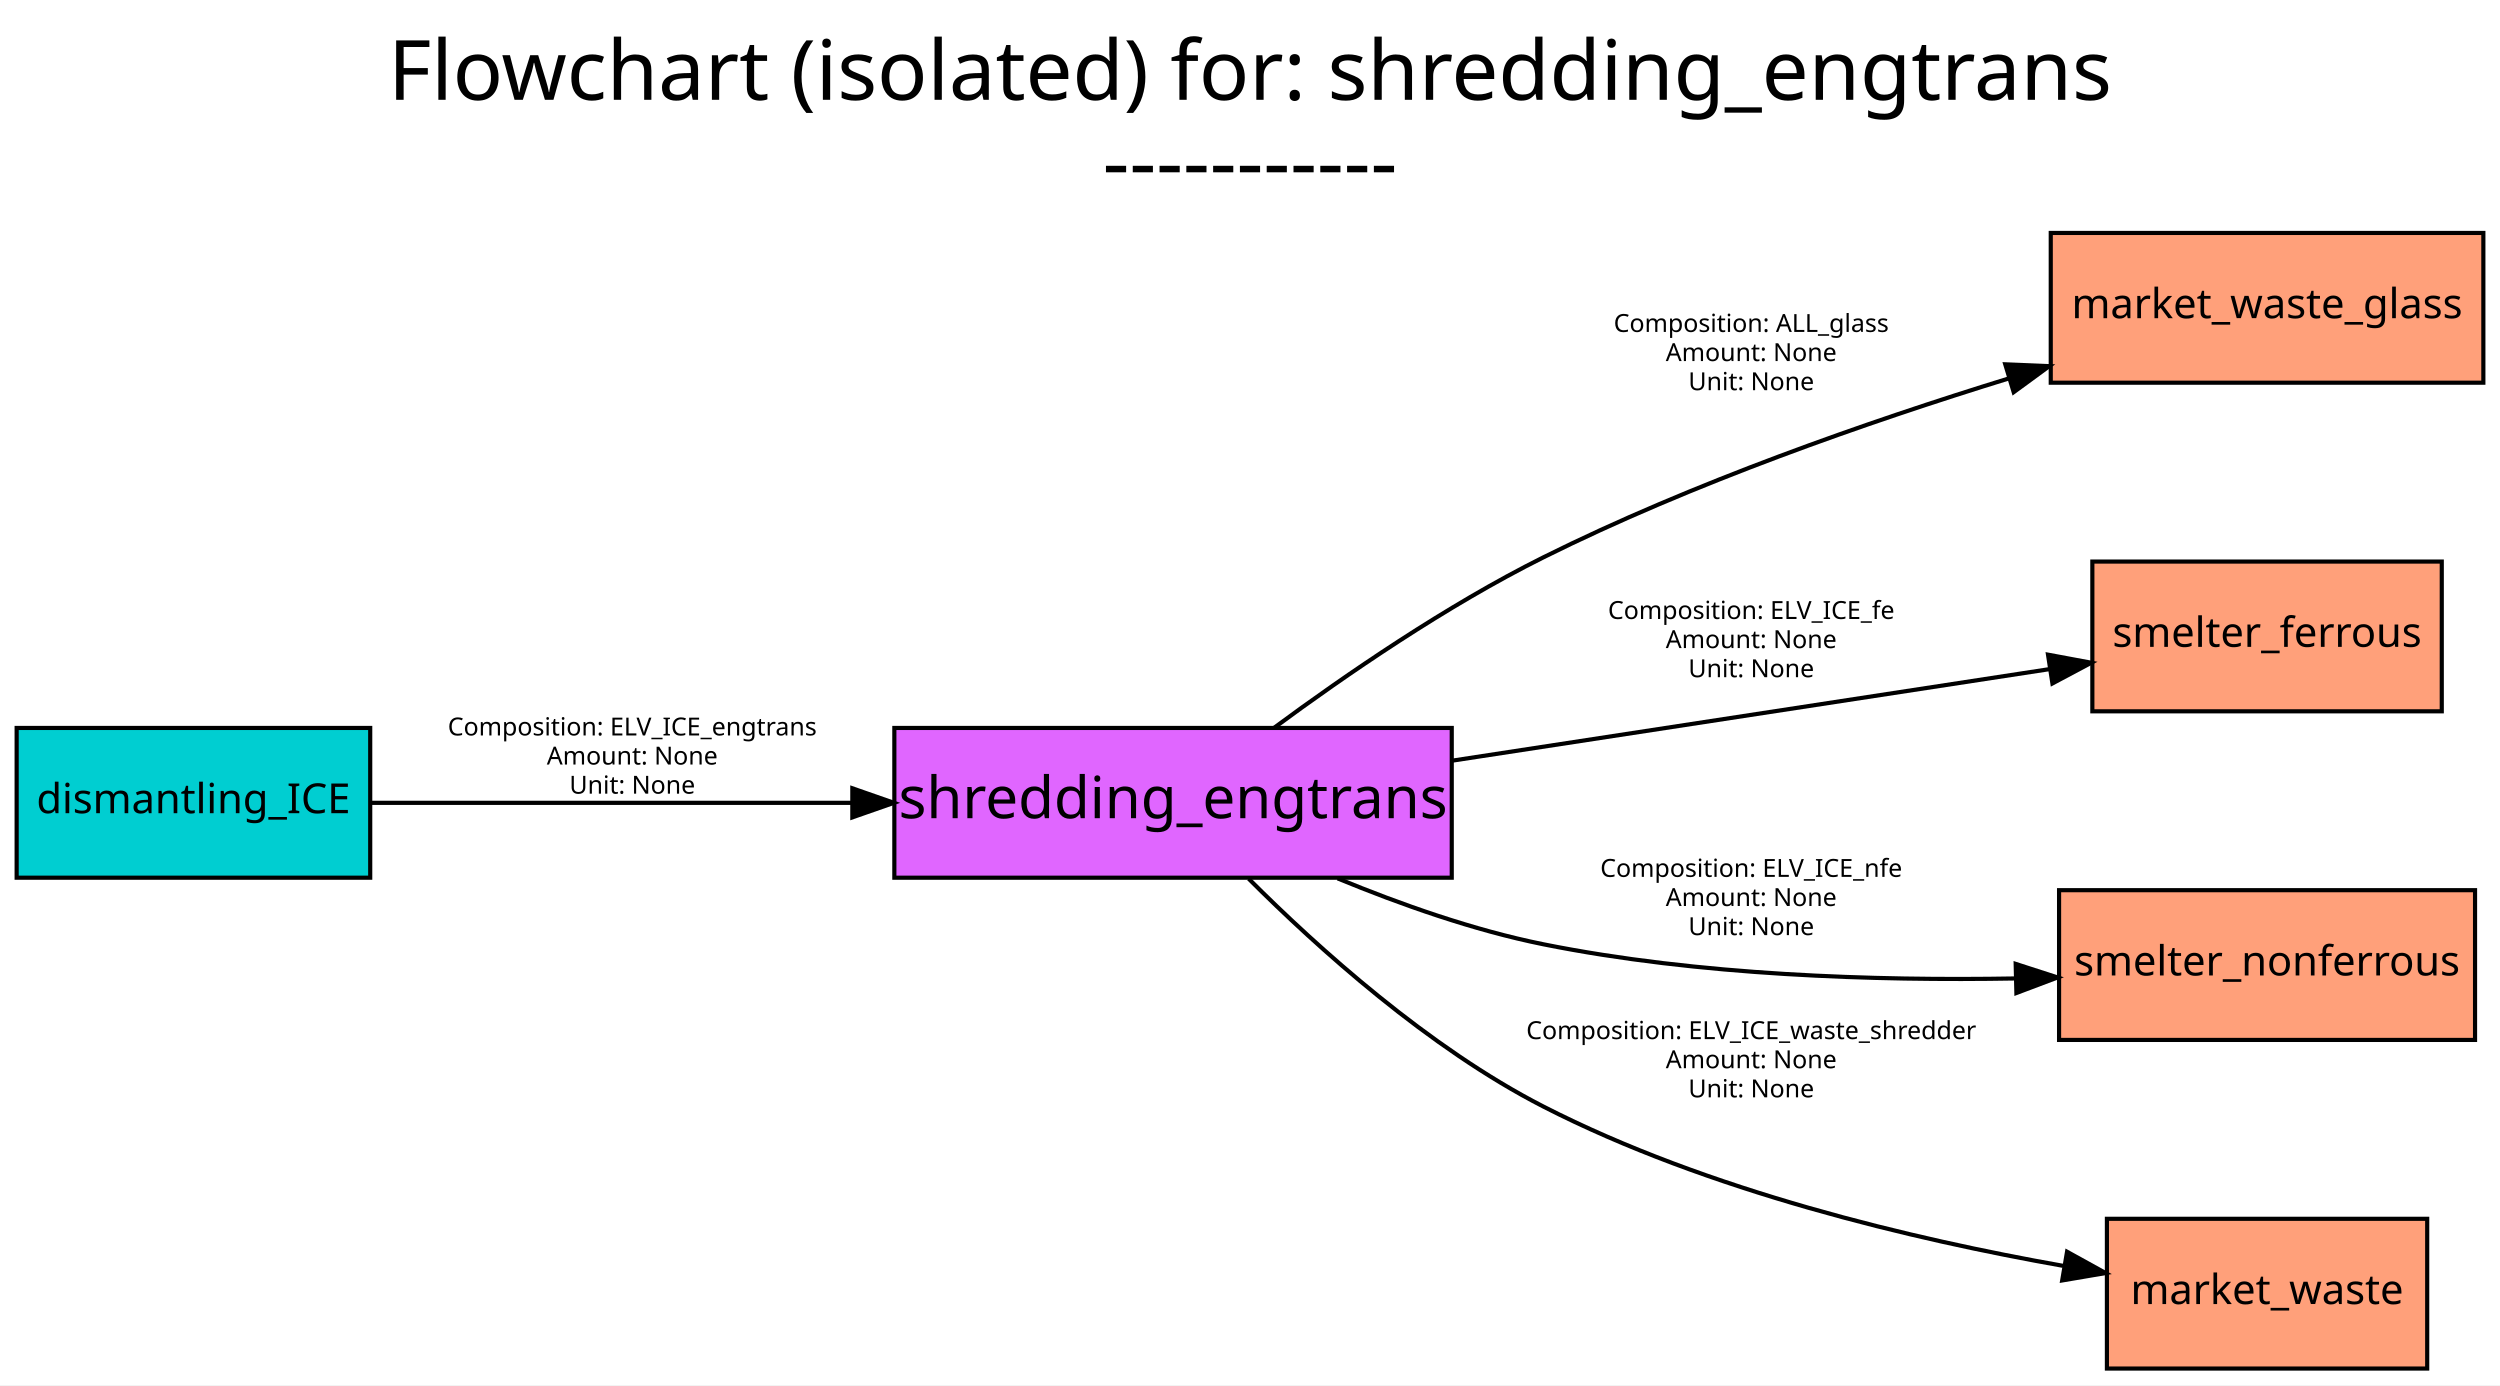
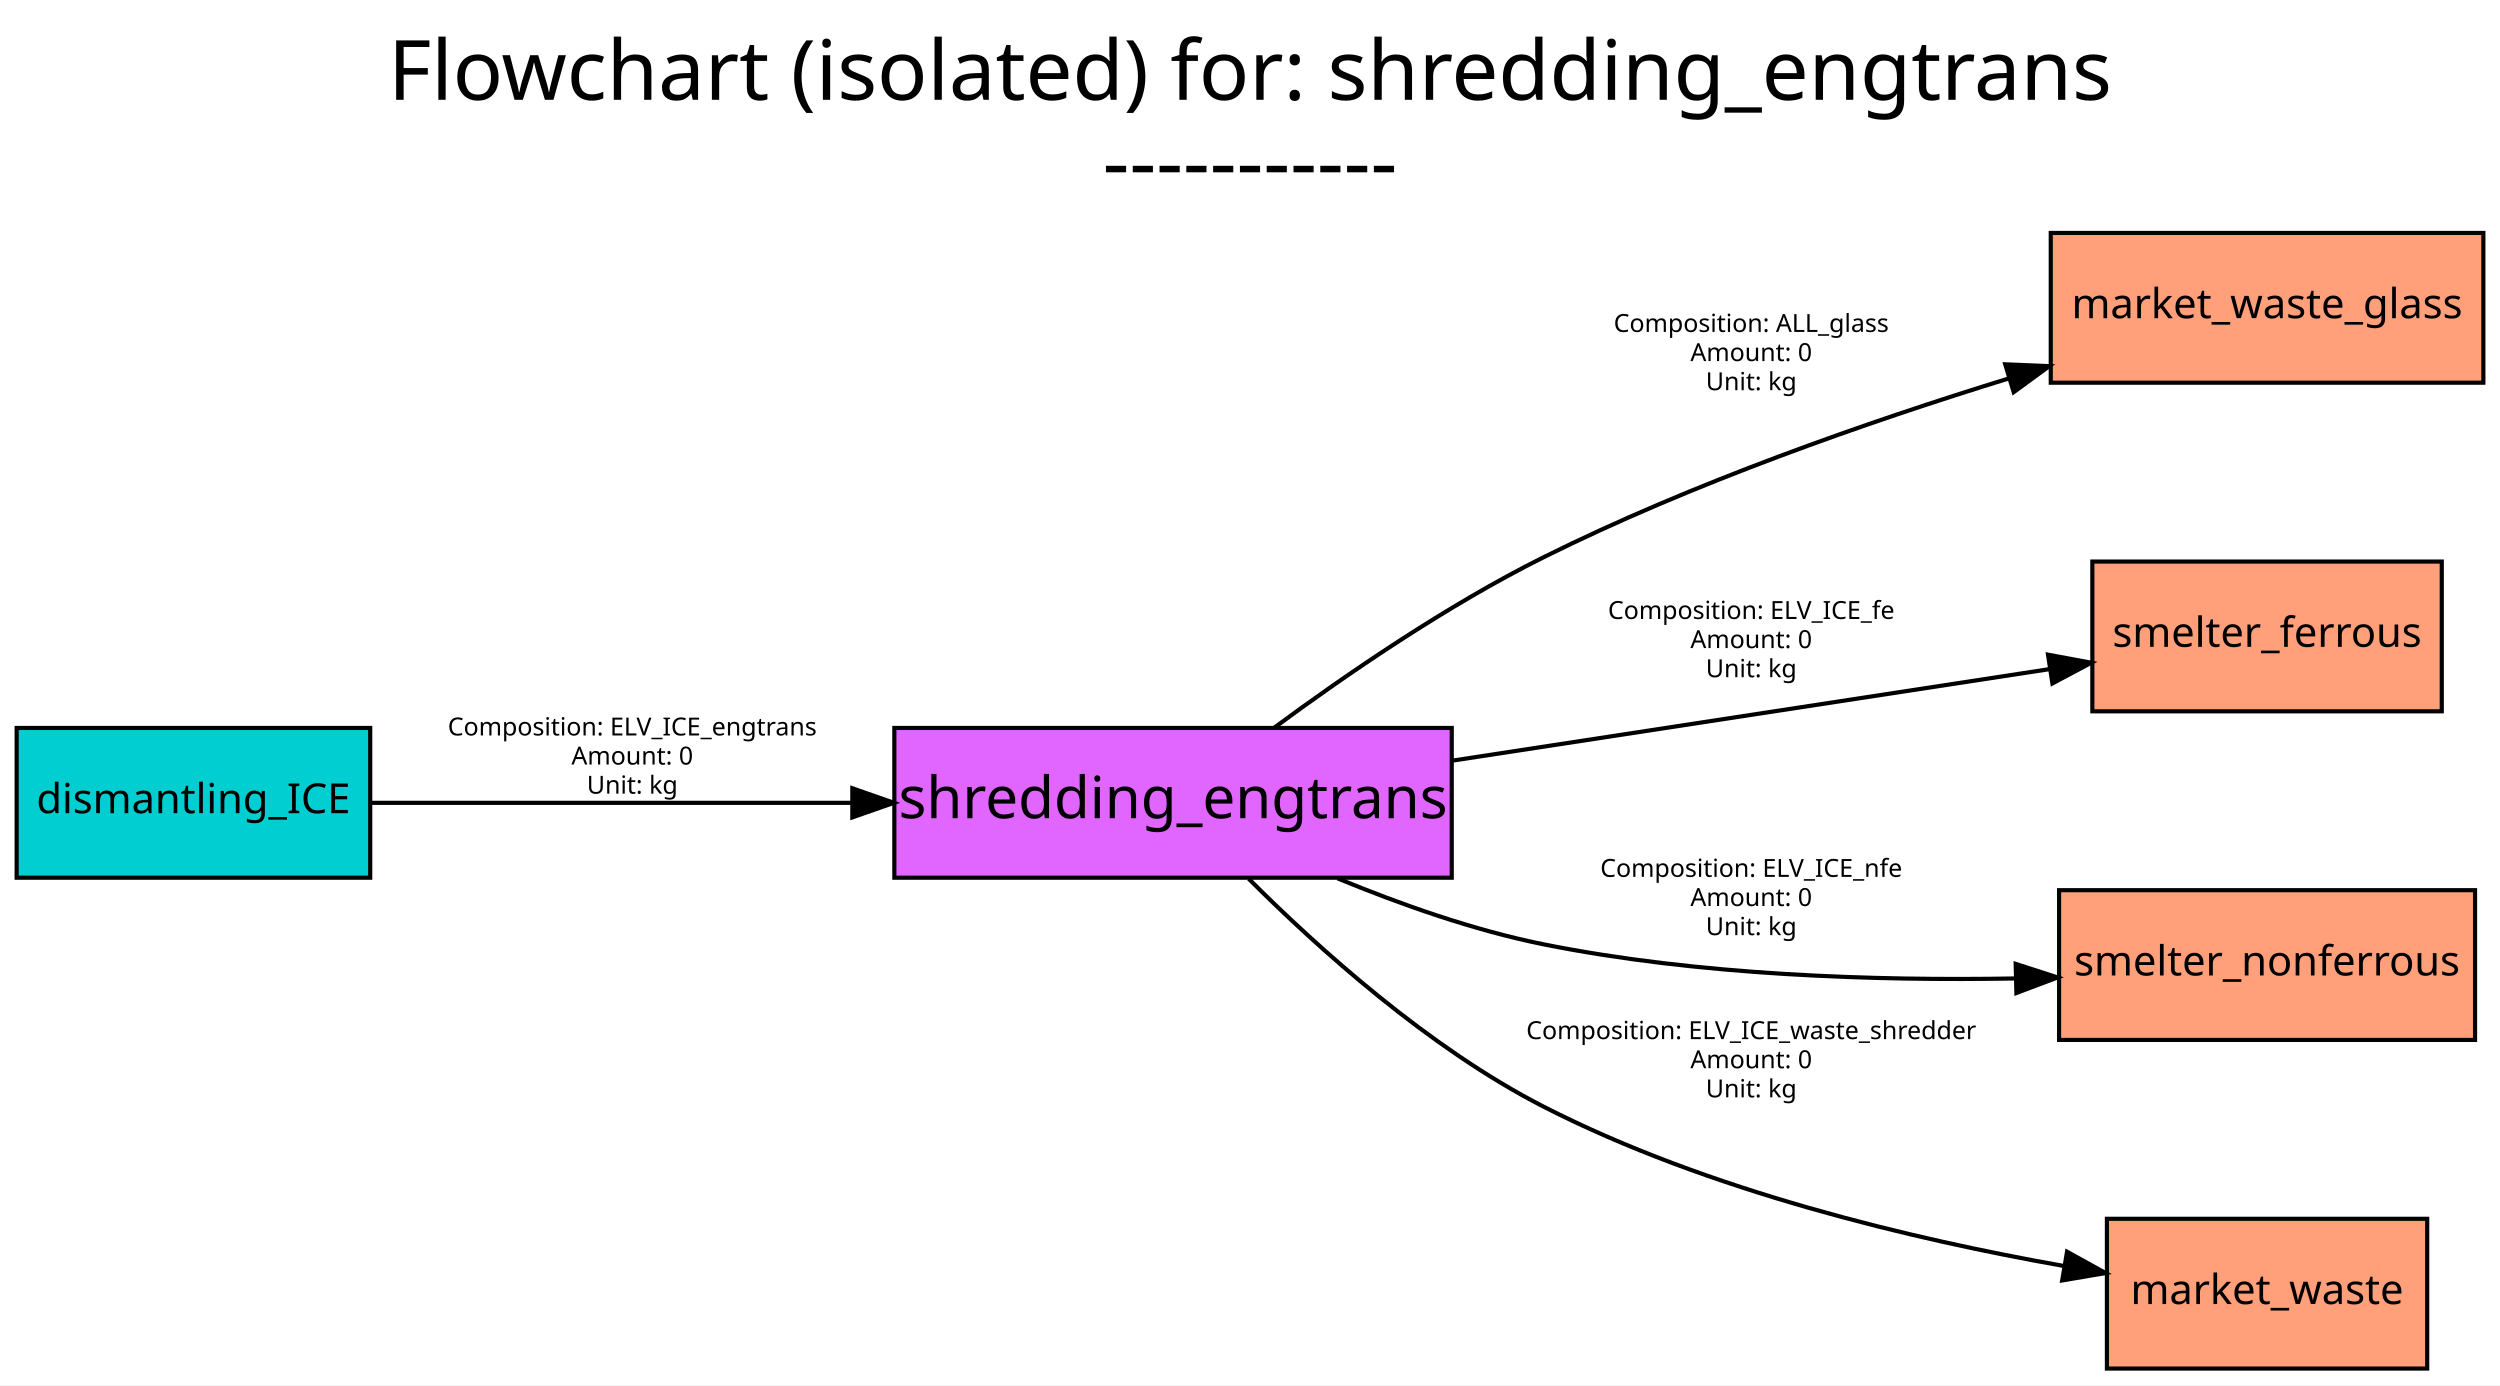
<svg xmlns="http://www.w3.org/2000/svg" width="601pt" height="333pt" viewBox="0.00 0.00 601.00 333.00">
  <g id="graph0" class="graph" transform="scale(1 1) rotate(0) translate(4 329)">
    <polygon fill="white" stroke="transparent" points="-4,4 -4,-329 597,-329 597,4 -4,4" />
    <text text-anchor="middle" x="296.5" y="-305" font-family="Cabin" font-size="20.00">Flowchart (isolated) for: shredding_engtrans</text>
    <text text-anchor="middle" x="296.5" y="-283" font-family="Cabin" font-size="20.00">-----------</text>
    <g id="node1" class="node">
      <polygon fill="#e066ff" stroke="black" points="345,-154 211,-154 211,-118 345,-118 345,-154" />
      <text text-anchor="middle" x="278" y="-132.3" font-family="Cabin" font-size="14.00">shredding_engtrans</text>
    </g>
    <g id="node3" class="node">
      <polygon fill="#ffa07a" stroke="black" points="593,-273 489,-273 489,-237 593,-237 593,-273" />
      <text text-anchor="middle" x="541" y="-252.5" font-family="Cabin" font-size="10.00">market_waste_glass</text>
    </g>
    <g id="edge2" class="edge">
      <path fill="none" stroke="black" d="M302.27,-154.02C319.45,-166.71 343.79,-183.43 367,-195 402.74,-212.81 445.05,-227.58 478.89,-238.02" />
      <polygon fill="black" stroke="black" points="478.06,-241.42 488.64,-240.98 480.09,-234.72 478.06,-241.42" />
      <text text-anchor="middle" x="417" y="-249.2" font-family="Cabin" font-size="6.00">Composition: ALL_glass</text>
-       <text text-anchor="middle" x="417" y="-242.2" font-family="Cabin" font-size="6.00">Amount: None </text>
-       <text text-anchor="middle" x="417" y="-235.2" font-family="Cabin" font-size="6.00">Unit: None</text>
+       <text text-anchor="middle" x="417" y="-242.2" font-family="Cabin" font-size="6.00">Amount: 0 </text>
+       <text text-anchor="middle" x="417" y="-235.2" font-family="Cabin" font-size="6.00">Unit: kg</text>
    </g>
    <g id="node4" class="node">
      <polygon fill="#ffa07a" stroke="black" points="583,-194 499,-194 499,-158 583,-158 583,-194" />
      <text text-anchor="middle" x="541" y="-173.5" font-family="Cabin" font-size="10.00">smelter_ferrous</text>
    </g>
    <g id="edge3" class="edge">
      <path fill="none" stroke="black" d="M345.2,-146.15C389.75,-152.97 447.63,-161.84 488.69,-168.14" />
      <polygon fill="black" stroke="black" points="488.34,-171.62 498.75,-169.68 489.4,-164.7 488.34,-171.62" />
      <text text-anchor="middle" x="417" y="-180.2" font-family="Cabin" font-size="6.00">Composition: ELV_ICE_fe</text>
-       <text text-anchor="middle" x="417" y="-173.2" font-family="Cabin" font-size="6.00">Amount: None </text>
-       <text text-anchor="middle" x="417" y="-166.2" font-family="Cabin" font-size="6.00">Unit: None</text>
+       <text text-anchor="middle" x="417" y="-173.2" font-family="Cabin" font-size="6.00">Amount: 0 </text>
+       <text text-anchor="middle" x="417" y="-166.2" font-family="Cabin" font-size="6.00">Unit: kg</text>
    </g>
    <g id="node5" class="node">
      <polygon fill="#ffa07a" stroke="black" points="591,-115 491,-115 491,-79 591,-79 591,-115" />
      <text text-anchor="middle" x="541" y="-94.5" font-family="Cabin" font-size="10.00">smelter_nonferrous</text>
    </g>
    <g id="edge4" class="edge">
      <path fill="none" stroke="black" d="M317.57,-117.83C332.65,-111.61 350.3,-105.36 367,-102 404.24,-94.5 446.89,-93.19 480.52,-93.78" />
      <polygon fill="black" stroke="black" points="480.57,-97.28 490.65,-94.02 480.74,-90.28 480.57,-97.28" />
      <text text-anchor="middle" x="417" y="-118.2" font-family="Cabin" font-size="6.00">Composition: ELV_ICE_nfe</text>
-       <text text-anchor="middle" x="417" y="-111.2" font-family="Cabin" font-size="6.00">Amount: None </text>
-       <text text-anchor="middle" x="417" y="-104.2" font-family="Cabin" font-size="6.00">Unit: None</text>
+       <text text-anchor="middle" x="417" y="-111.2" font-family="Cabin" font-size="6.00">Amount: 0 </text>
+       <text text-anchor="middle" x="417" y="-104.2" font-family="Cabin" font-size="6.00">Unit: kg</text>
    </g>
    <g id="node6" class="node">
      <polygon fill="#ffa07a" stroke="black" points="579.5,-36 502.5,-36 502.5,0 579.5,0 579.5,-36" />
      <text text-anchor="middle" x="541" y="-15.5" font-family="Cabin" font-size="10.00">market_waste</text>
    </g>
    <g id="edge5" class="edge">
      <path fill="none" stroke="black" d="M296.18,-117.75C312.79,-101.14 339.44,-77.12 367,-63 406.59,-42.71 456.09,-31.04 491.98,-24.69" />
      <polygon fill="black" stroke="black" points="492.92,-28.08 502.19,-22.96 491.75,-21.18 492.92,-28.08" />
      <text text-anchor="middle" x="417" y="-79.2" font-family="Cabin" font-size="6.00">Composition: ELV_ICE_waste_shredder</text>
-       <text text-anchor="middle" x="417" y="-72.2" font-family="Cabin" font-size="6.00">Amount: None </text>
-       <text text-anchor="middle" x="417" y="-65.2" font-family="Cabin" font-size="6.00">Unit: None</text>
+       <text text-anchor="middle" x="417" y="-72.2" font-family="Cabin" font-size="6.00">Amount: 0 </text>
+       <text text-anchor="middle" x="417" y="-65.2" font-family="Cabin" font-size="6.00">Unit: kg</text>
    </g>
    <g id="node2" class="node">
      <polygon fill="darkturquoise" stroke="black" points="85,-154 0,-154 0,-118 85,-118 85,-154" />
      <text text-anchor="middle" x="42.5" y="-133.5" font-family="Cabin" font-size="10.00">dismantling_ICE</text>
    </g>
    <g id="edge1" class="edge">
      <path fill="none" stroke="black" d="M85.25,-136C117.28,-136 162.37,-136 200.78,-136" />
      <polygon fill="black" stroke="black" points="200.9,-139.5 210.9,-136 200.9,-132.5 200.9,-139.5" />
      <text text-anchor="middle" x="148" y="-152.2" font-family="Cabin" font-size="6.00">Composition: ELV_ICE_engtrans</text>
-       <text text-anchor="middle" x="148" y="-145.2" font-family="Cabin" font-size="6.00">Amount: None </text>
-       <text text-anchor="middle" x="148" y="-138.2" font-family="Cabin" font-size="6.00">Unit: None</text>
+       <text text-anchor="middle" x="148" y="-145.2" font-family="Cabin" font-size="6.00">Amount: 0 </text>
+       <text text-anchor="middle" x="148" y="-138.2" font-family="Cabin" font-size="6.00">Unit: kg</text>
    </g>
  </g>
</svg>
